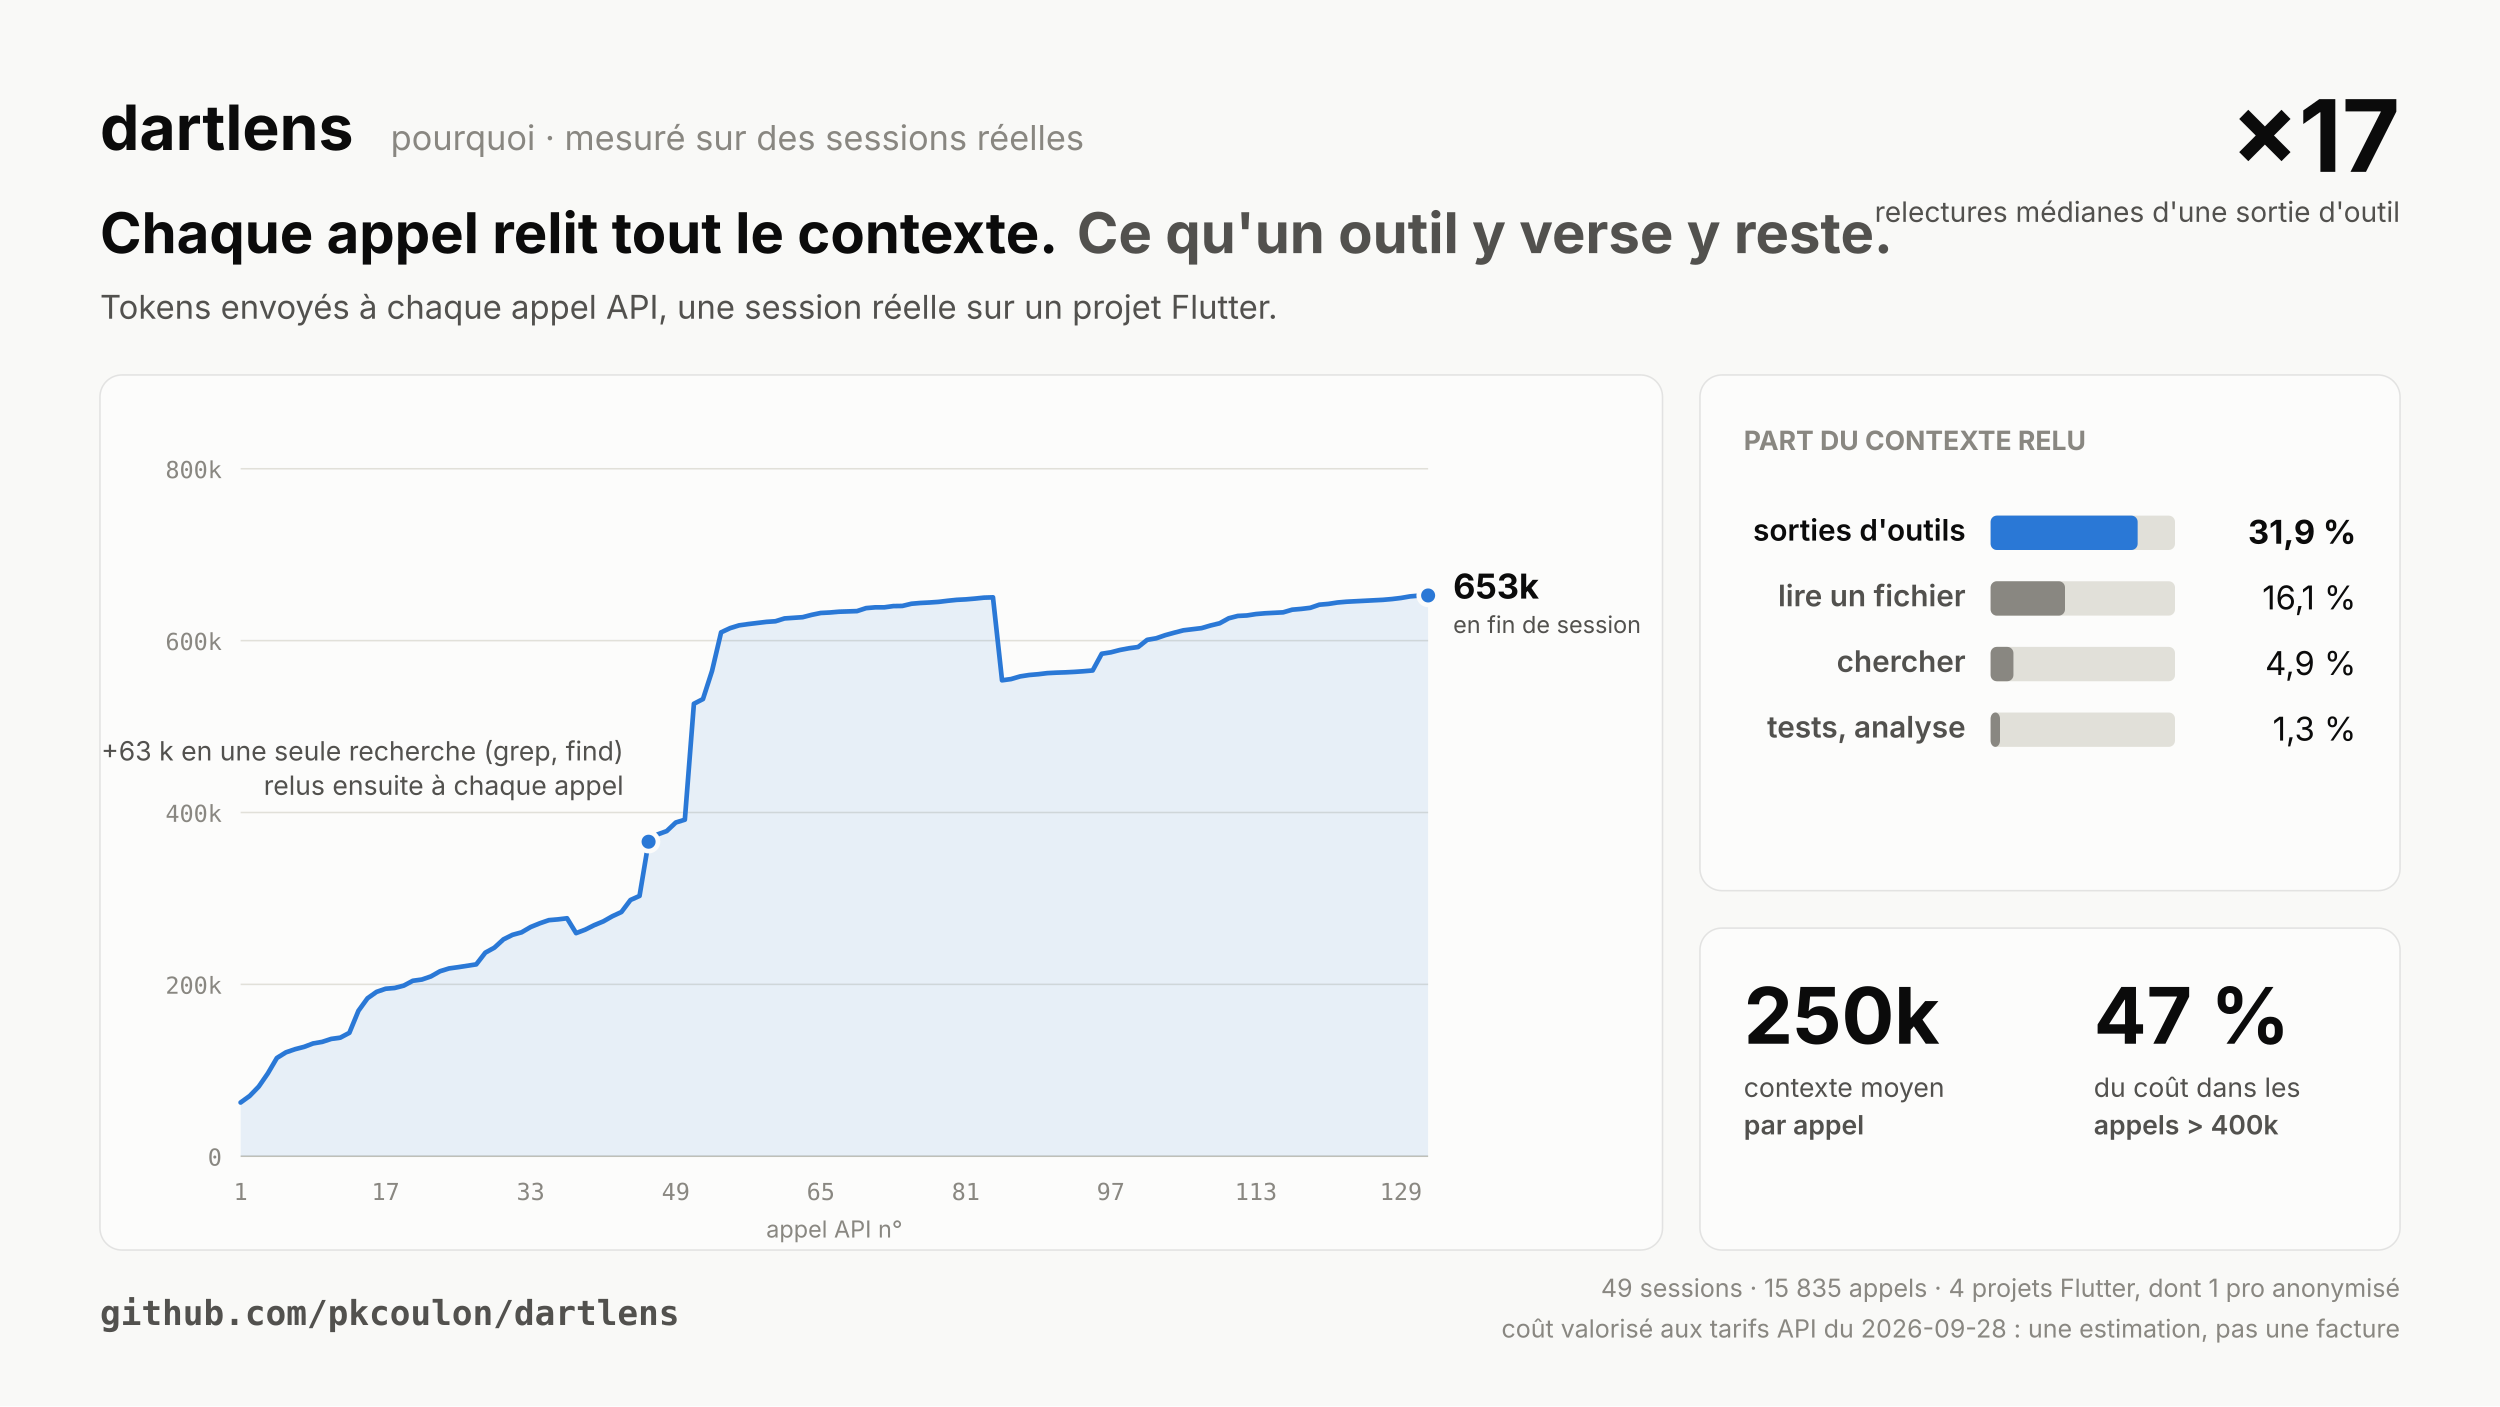
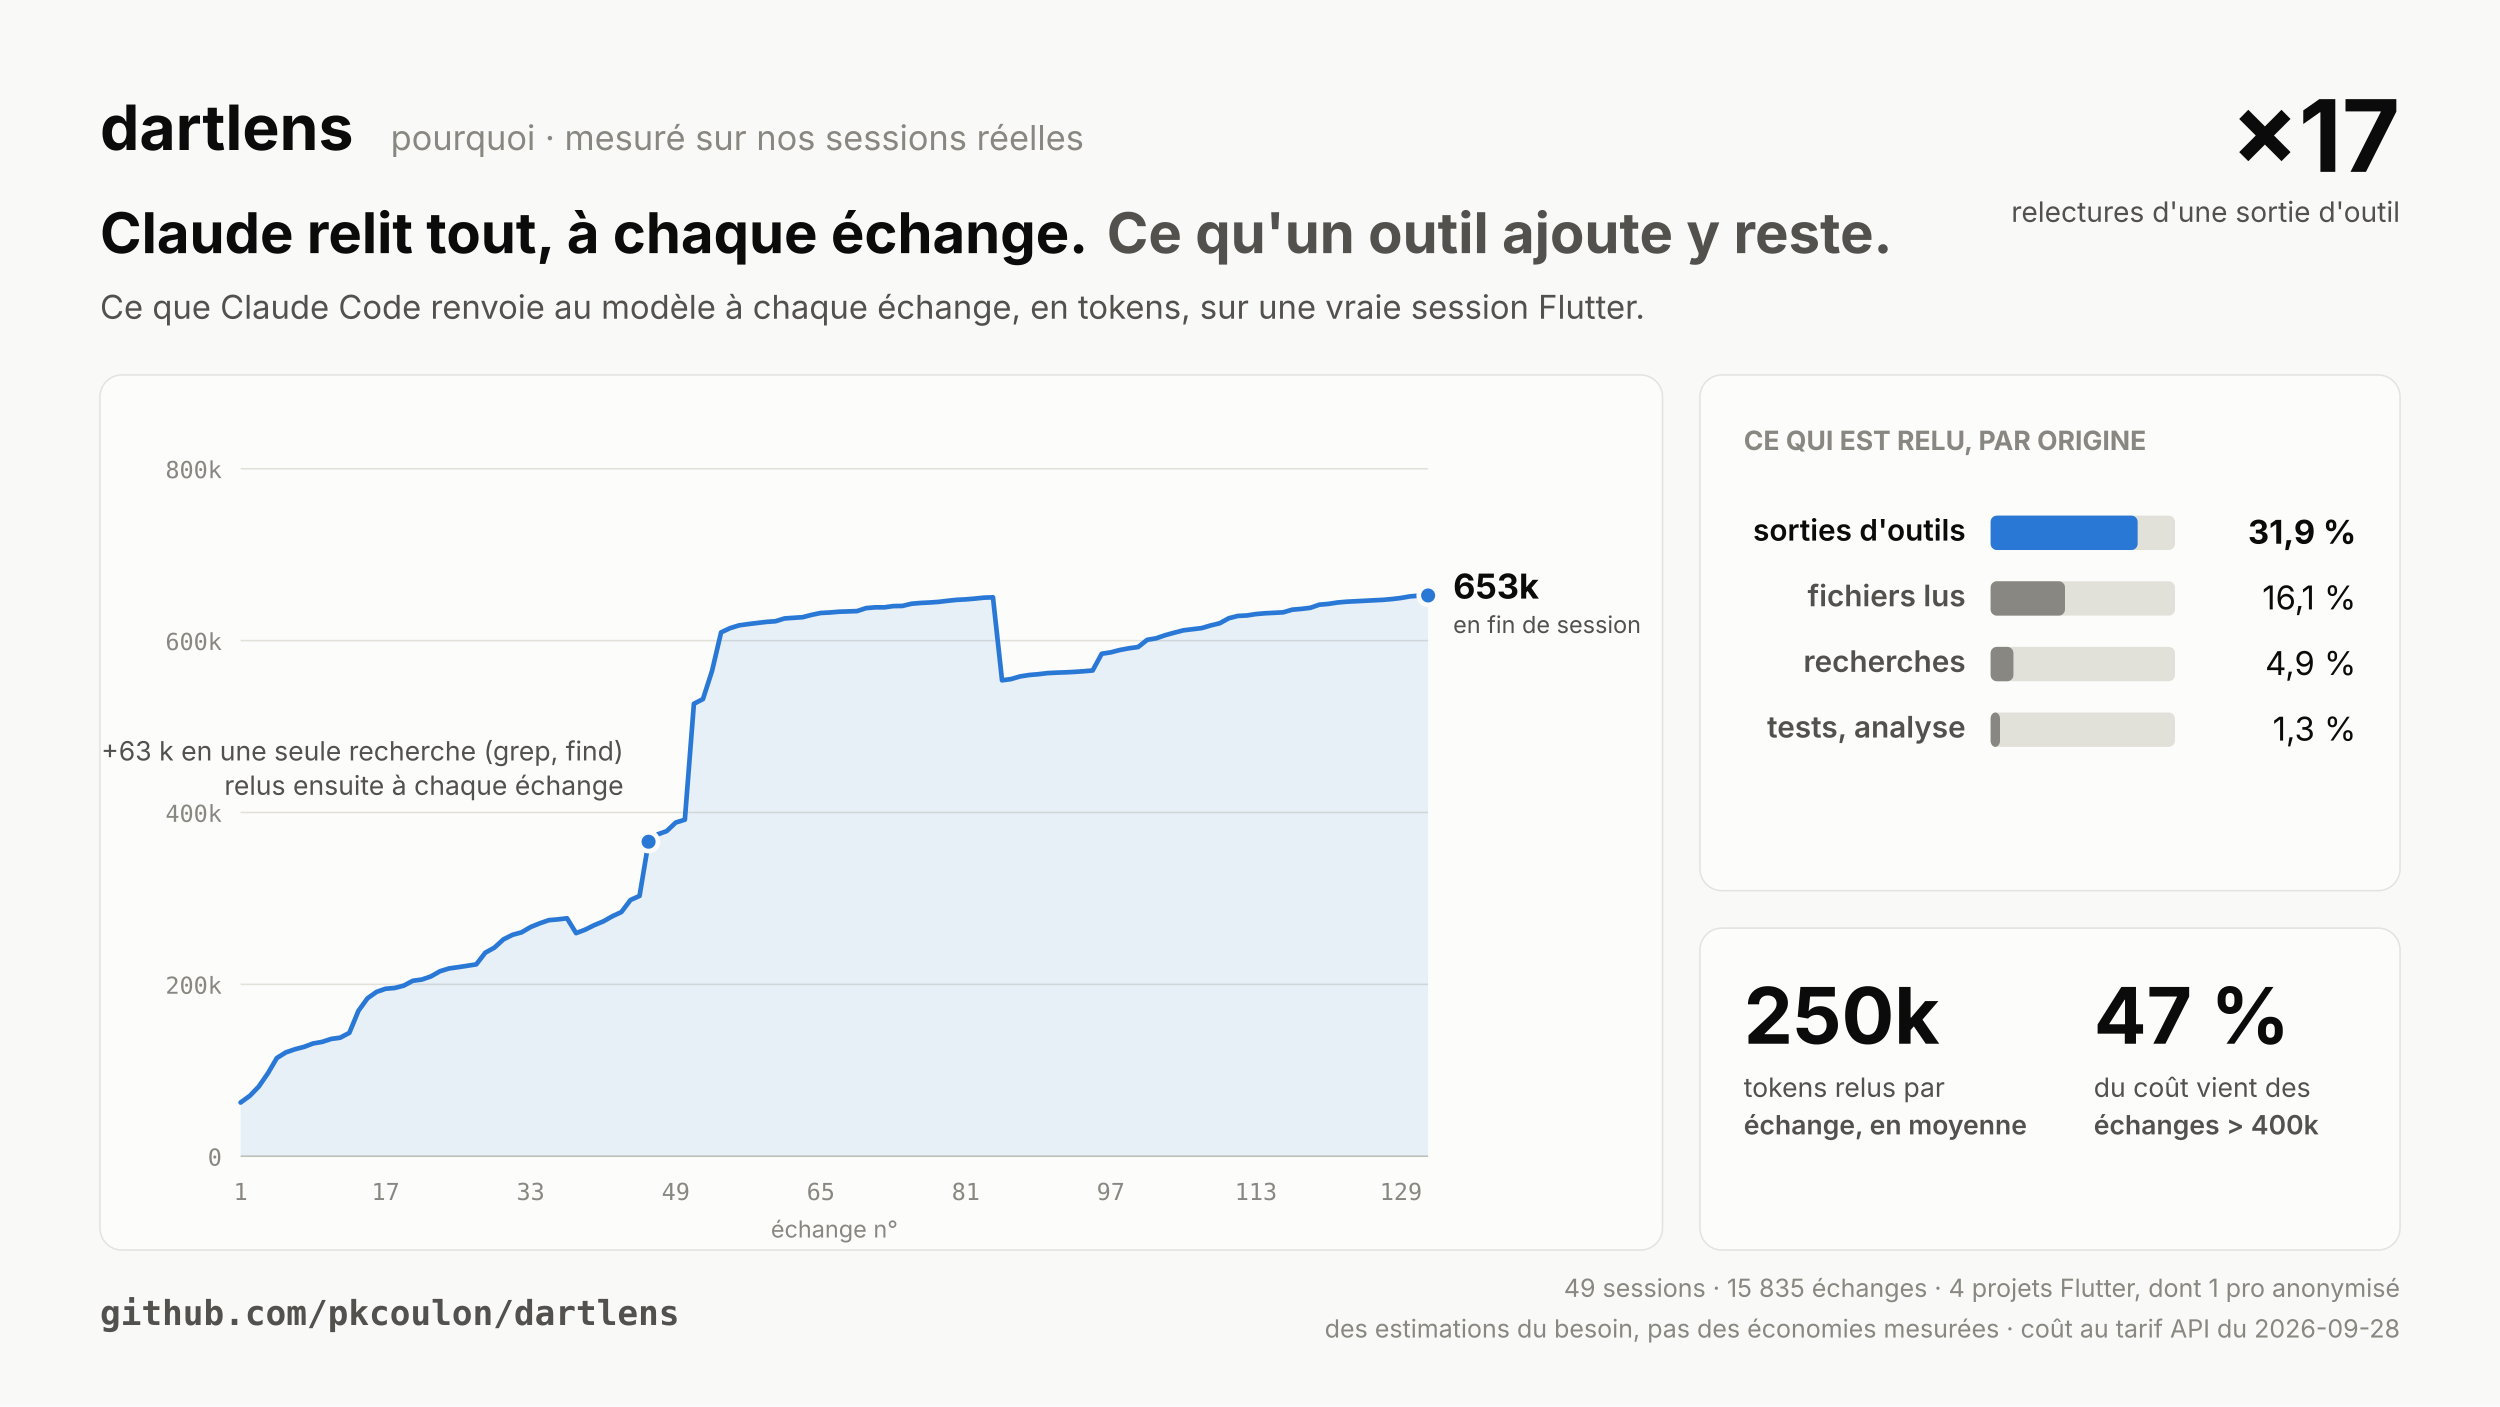
<svg xmlns="http://www.w3.org/2000/svg" width="1600" height="900" viewBox="0 0 1600 900">
  <rect width="100%" height="100%" fill="#f9f9f7" />
  <text x="64.0" y="96.0" fill="#0b0b0b" font-size="40" font-weight="700" text-anchor="start" font-family="system-ui, -apple-system, &quot;Segoe UI&quot;, sans-serif">dartlens</text>
-   <text x="250.0" y="96.0" fill="#898781" font-size="22" font-weight="400" text-anchor="start" font-family="system-ui, -apple-system, &quot;Segoe UI&quot;, sans-serif">pourquoi · mesuré sur des sessions réelles</text>
-   <text x="64" y="162" font-size="36" font-weight="700" font-family="system-ui, -apple-system, &quot;Segoe UI&quot;, sans-serif" fill="#0b0b0b">Chaque appel relit tout le contexte.<tspan dx="12" fill="#52514e">Ce qu'un outil y verse y reste.</tspan>
+   <text x="250.0" y="96.0" fill="#898781" font-size="22" font-weight="400" text-anchor="start" font-family="system-ui, -apple-system, &quot;Segoe UI&quot;, sans-serif">pourquoi · mesuré sur nos sessions réelles</text>
+   <text x="64" y="162" font-size="36" font-weight="700" font-family="system-ui, -apple-system, &quot;Segoe UI&quot;, sans-serif" fill="#0b0b0b">Claude relit tout, à chaque échange.<tspan dx="12" fill="#52514e">Ce qu'un outil ajoute y reste.</tspan>
  </text>
-   <text x="64.0" y="204.0" fill="#52514e" font-size="21" font-weight="400" text-anchor="start" font-family="system-ui, -apple-system, &quot;Segoe UI&quot;, sans-serif">Tokens envoyés à chaque appel API, une session réelle sur un projet Flutter.</text>
+   <text x="64.0" y="204.0" fill="#52514e" font-size="21" font-weight="400" text-anchor="start" font-family="system-ui, -apple-system, &quot;Segoe UI&quot;, sans-serif">Ce que Claude Code renvoie au modèle à chaque échange, en tokens, sur une vraie session Flutter.</text>
  <text x="1536.0" y="110.0" fill="#0b0b0b" font-size="64" font-weight="700" text-anchor="end" font-family="system-ui, -apple-system, &quot;Segoe UI&quot;, sans-serif">×17</text>
-   <text x="1536.0" y="142.0" fill="#52514e" font-size="18" font-weight="400" text-anchor="end" font-family="system-ui, -apple-system, &quot;Segoe UI&quot;, sans-serif">relectures médianes d'une sortie d'outil</text>
+   <text x="1536.0" y="142.0" fill="#52514e" font-size="18" font-weight="400" text-anchor="end" font-family="system-ui, -apple-system, &quot;Segoe UI&quot;, sans-serif">relectures d'une sortie d'outil</text>
  <rect x="64" y="240" width="1000" height="560" rx="14" fill="#fcfcfb" stroke="rgba(11,11,11,0.10)" stroke-width="1" />
  <line x1="154" x2="914" y1="740.0" y2="740.0" stroke="#c3c2b7" stroke-width="1" />
  <text x="142.0" y="746.0" fill="#898781" font-size="15" font-weight="400" text-anchor="end" font-family="&quot;SF Mono&quot;, Menlo, Consolas, monospace">0</text>
  <line x1="154" x2="914" y1="630.0" y2="630.0" stroke="#e1e0d9" stroke-width="1" />
  <text x="142.0" y="636.0" fill="#898781" font-size="15" font-weight="400" text-anchor="end" font-family="&quot;SF Mono&quot;, Menlo, Consolas, monospace">200k</text>
  <line x1="154" x2="914" y1="520.0" y2="520.0" stroke="#e1e0d9" stroke-width="1" />
  <text x="142.0" y="526.0" fill="#898781" font-size="15" font-weight="400" text-anchor="end" font-family="&quot;SF Mono&quot;, Menlo, Consolas, monospace">400k</text>
  <line x1="154" x2="914" y1="410.0" y2="410.0" stroke="#e1e0d9" stroke-width="1" />
  <text x="142.0" y="416.0" fill="#898781" font-size="15" font-weight="400" text-anchor="end" font-family="&quot;SF Mono&quot;, Menlo, Consolas, monospace">600k</text>
  <line x1="154" x2="914" y1="300.0" y2="300.0" stroke="#e1e0d9" stroke-width="1" />
  <text x="142.0" y="306.0" fill="#898781" font-size="15" font-weight="400" text-anchor="end" font-family="&quot;SF Mono&quot;, Menlo, Consolas, monospace">800k</text>
  <text x="154.0" y="768.0" fill="#898781" font-size="15" font-weight="400" text-anchor="middle" font-family="&quot;SF Mono&quot;, Menlo, Consolas, monospace">1</text>
  <text x="246.8" y="768.0" fill="#898781" font-size="15" font-weight="400" text-anchor="middle" font-family="&quot;SF Mono&quot;, Menlo, Consolas, monospace">17</text>
  <text x="339.6" y="768.0" fill="#898781" font-size="15" font-weight="400" text-anchor="middle" font-family="&quot;SF Mono&quot;, Menlo, Consolas, monospace">33</text>
  <text x="432.5" y="768.0" fill="#898781" font-size="15" font-weight="400" text-anchor="middle" font-family="&quot;SF Mono&quot;, Menlo, Consolas, monospace">49</text>
  <text x="525.3" y="768.0" fill="#898781" font-size="15" font-weight="400" text-anchor="middle" font-family="&quot;SF Mono&quot;, Menlo, Consolas, monospace">65</text>
  <text x="618.1" y="768.0" fill="#898781" font-size="15" font-weight="400" text-anchor="middle" font-family="&quot;SF Mono&quot;, Menlo, Consolas, monospace">81</text>
  <text x="710.9" y="768.0" fill="#898781" font-size="15" font-weight="400" text-anchor="middle" font-family="&quot;SF Mono&quot;, Menlo, Consolas, monospace">97</text>
  <text x="803.8" y="768.0" fill="#898781" font-size="15" font-weight="400" text-anchor="middle" font-family="&quot;SF Mono&quot;, Menlo, Consolas, monospace">113</text>
  <text x="896.6" y="768.0" fill="#898781" font-size="15" font-weight="400" text-anchor="middle" font-family="&quot;SF Mono&quot;, Menlo, Consolas, monospace">129</text>
-   <text x="534.0" y="792.0" fill="#898781" font-size="15" font-weight="400" text-anchor="middle" font-family="system-ui, -apple-system, &quot;Segoe UI&quot;, sans-serif">appel API n°</text>
+   <text x="534.0" y="792.0" fill="#898781" font-size="15" font-weight="400" text-anchor="middle" font-family="system-ui, -apple-system, &quot;Segoe UI&quot;, sans-serif">échange n°</text>
  <polygon points="154.0,740 154.0,705.6 159.8,701.4 165.6,695.4 171.4,687.0 177.2,677.1 183.0,673.5 188.8,671.5 194.6,670.0 200.4,667.8 206.2,666.8 212.0,664.9 217.8,664.1 223.6,661.0 229.4,646.9 235.2,638.9 241.0,634.8 246.8,632.8 252.6,632.3 258.4,630.8 264.2,627.7 270.0,626.9 275.8,624.9 281.6,621.6 287.4,619.8 293.2,619.0 299.0,618.1 304.8,617.2 310.6,609.7 316.4,606.5 322.2,601.2 328.0,598.3 333.8,596.7 339.6,593.3 345.5,590.9 351.3,588.9 357.1,588.4 362.9,587.7 368.7,597.2 374.5,595.0 380.3,592.1 386.1,589.7 391.9,586.4 397.7,583.7 403.5,576.0 409.3,573.4 415.1,538.7 420.9,534.0 426.7,531.9 432.5,526.4 438.3,524.6 444.1,450.4 449.9,447.4 455.7,429.4 461.5,404.7 467.3,402.0 473.1,400.2 478.9,399.4 484.7,398.7 490.5,398.0 496.3,397.6 502.1,395.8 507.9,395.4 513.7,395.0 519.5,393.5 525.3,392.3 531.1,392.0 536.9,391.5 542.7,391.3 548.5,391.1 554.3,389.2 560.1,388.7 565.9,388.7 571.7,387.9 577.5,387.8 583.3,386.4 589.1,385.9 594.9,385.6 600.7,385.2 606.5,384.5 612.3,383.9 618.1,383.6 623.9,383.1 629.7,382.5 635.5,382.3 641.3,435.4 647.1,434.6 652.9,432.9 658.7,432.0 664.5,431.5 670.3,430.8 676.1,430.5 681.9,430.3 687.7,430.0 693.5,429.6 699.3,429.1 705.1,418.4 710.9,417.5 716.7,416.0 722.5,414.9 728.4,414.1 734.2,409.5 740.0,408.5 745.8,406.5 751.6,404.9 757.4,403.4 763.2,402.7 769.0,402.0 774.8,400.3 780.6,398.9 786.4,395.7 792.2,394.2 798.0,393.9 803.8,393.0 809.6,392.5 815.4,392.2 821.2,391.9 827.0,390.2 832.8,389.7 838.6,389.0 844.4,387.0 850.2,386.5 856.0,385.6 861.8,385.1 867.6,384.8 873.4,384.5 879.2,384.2 885.0,383.9 890.8,383.4 896.6,382.7 902.4,381.7 908.2,381.2 914.0,381.1 914.0,740" fill="#2a78d6" fill-opacity="0.1" />
  <polyline points="154.0,705.6 159.8,701.4 165.6,695.4 171.4,687.0 177.2,677.1 183.0,673.5 188.8,671.5 194.6,670.0 200.4,667.8 206.2,666.8 212.0,664.9 217.8,664.1 223.6,661.0 229.4,646.9 235.2,638.9 241.0,634.8 246.8,632.8 252.6,632.3 258.4,630.8 264.2,627.7 270.0,626.9 275.8,624.9 281.6,621.6 287.4,619.8 293.2,619.0 299.0,618.1 304.8,617.2 310.6,609.7 316.4,606.5 322.2,601.2 328.0,598.3 333.8,596.7 339.6,593.3 345.5,590.9 351.3,588.9 357.1,588.4 362.9,587.7 368.7,597.2 374.5,595.0 380.3,592.1 386.1,589.7 391.9,586.4 397.7,583.7 403.5,576.0 409.3,573.4 415.1,538.7 420.9,534.0 426.7,531.9 432.5,526.4 438.3,524.6 444.1,450.4 449.9,447.4 455.7,429.4 461.5,404.7 467.3,402.0 473.1,400.2 478.9,399.4 484.7,398.7 490.5,398.0 496.3,397.6 502.1,395.8 507.9,395.4 513.7,395.0 519.5,393.5 525.3,392.3 531.1,392.0 536.9,391.5 542.7,391.3 548.5,391.1 554.3,389.2 560.1,388.7 565.9,388.7 571.7,387.9 577.5,387.8 583.3,386.4 589.1,385.9 594.9,385.6 600.7,385.2 606.5,384.5 612.3,383.9 618.1,383.6 623.9,383.1 629.7,382.5 635.5,382.3 641.3,435.4 647.1,434.6 652.9,432.9 658.7,432.0 664.5,431.5 670.3,430.8 676.1,430.5 681.9,430.3 687.7,430.0 693.5,429.6 699.3,429.1 705.1,418.4 710.9,417.5 716.7,416.0 722.5,414.9 728.4,414.1 734.2,409.5 740.0,408.5 745.8,406.5 751.6,404.9 757.4,403.4 763.2,402.7 769.0,402.0 774.8,400.3 780.6,398.9 786.4,395.7 792.2,394.2 798.0,393.9 803.8,393.0 809.6,392.5 815.4,392.2 821.2,391.9 827.0,390.2 832.8,389.7 838.6,389.0 844.4,387.0 850.2,386.5 856.0,385.6 861.8,385.1 867.6,384.8 873.4,384.5 879.2,384.2 885.0,383.9 890.8,383.4 896.6,382.7 902.4,381.7 908.2,381.2 914.0,381.1" fill="none" stroke="#2a78d6" stroke-width="3" stroke-linejoin="round" stroke-linecap="round" />
  <circle cx="914.0" cy="381.1" r="6" fill="#2a78d6" stroke="#fcfcfb" stroke-width="3" />
  <text x="930.0" y="383.1" fill="#0b0b0b" font-size="22" font-weight="700" text-anchor="start" font-family="system-ui, -apple-system, &quot;Segoe UI&quot;, sans-serif">653k</text>
  <text x="930.0" y="405.1" fill="#52514e" font-size="15" font-weight="400" text-anchor="start" font-family="system-ui, -apple-system, &quot;Segoe UI&quot;, sans-serif">en fin de session</text>
  <circle cx="415.1" cy="538.7" r="6" fill="#2a78d6" stroke="#fcfcfb" stroke-width="3" />
  <text x="399.1" y="486.7" fill="#52514e" font-size="17" font-weight="400" text-anchor="end" font-family="system-ui, -apple-system, &quot;Segoe UI&quot;, sans-serif">+63 k en une seule recherche (grep, find)</text>
-   <text x="399.1" y="508.7" fill="#52514e" font-size="17" font-weight="400" text-anchor="end" font-family="system-ui, -apple-system, &quot;Segoe UI&quot;, sans-serif">relus ensuite à chaque appel</text>
+   <text x="399.1" y="508.7" fill="#52514e" font-size="17" font-weight="400" text-anchor="end" font-family="system-ui, -apple-system, &quot;Segoe UI&quot;, sans-serif">relus ensuite à chaque échange</text>
  <rect x="1088" y="240" width="448" height="330" rx="14" fill="#fcfcfb" stroke="rgba(11,11,11,0.10)" stroke-width="1" />
-   <text x="1116.0" y="288.0" fill="#898781" font-size="17" font-weight="700" text-anchor="start" font-family="system-ui, -apple-system, &quot;Segoe UI&quot;, sans-serif">PART DU CONTEXTE RELU</text>
+   <text x="1116.0" y="288.0" fill="#898781" font-size="17" font-weight="700" text-anchor="start" font-family="system-ui, -apple-system, &quot;Segoe UI&quot;, sans-serif">CE QUI EST RELU, PAR ORIGINE</text>
  <text x="1258.0" y="346.0" fill="#0b0b0b" font-size="19" font-weight="600" text-anchor="end" font-family="system-ui, -apple-system, &quot;Segoe UI&quot;, sans-serif">sorties d'outils</text>
  <rect x="1274" y="330" width="118" height="22" rx="4" fill="#e1e0d9" />
  <rect x="1274" y="330" width="94.1" height="22" rx="4" fill="#2a78d6" />
  <text x="1508.0" y="348.0" fill="#0b0b0b" font-size="21" font-weight="700" text-anchor="end" font-family="system-ui, -apple-system, &quot;Segoe UI&quot;, sans-serif">31,9 %</text>
-   <text x="1258.0" y="388.0" fill="#52514e" font-size="19" font-weight="600" text-anchor="end" font-family="system-ui, -apple-system, &quot;Segoe UI&quot;, sans-serif">lire un fichier</text>
+   <text x="1258.0" y="388.0" fill="#52514e" font-size="19" font-weight="600" text-anchor="end" font-family="system-ui, -apple-system, &quot;Segoe UI&quot;, sans-serif">fichiers lus</text>
  <rect x="1274" y="372" width="118" height="22" rx="4" fill="#e1e0d9" />
  <rect x="1274" y="372" width="47.6" height="22" rx="4" fill="#898781" />
  <text x="1508.0" y="390.0" fill="#0b0b0b" font-size="21" font-weight="400" text-anchor="end" font-family="system-ui, -apple-system, &quot;Segoe UI&quot;, sans-serif">16,1 %</text>
-   <text x="1258.0" y="430.0" fill="#52514e" font-size="19" font-weight="600" text-anchor="end" font-family="system-ui, -apple-system, &quot;Segoe UI&quot;, sans-serif">chercher</text>
+   <text x="1258.0" y="430.0" fill="#52514e" font-size="19" font-weight="600" text-anchor="end" font-family="system-ui, -apple-system, &quot;Segoe UI&quot;, sans-serif">recherches</text>
  <rect x="1274" y="414" width="118" height="22" rx="4" fill="#e1e0d9" />
  <rect x="1274" y="414" width="14.6" height="22" rx="4" fill="#898781" />
  <text x="1508.0" y="432.0" fill="#0b0b0b" font-size="21" font-weight="400" text-anchor="end" font-family="system-ui, -apple-system, &quot;Segoe UI&quot;, sans-serif">4,9 %</text>
  <text x="1258.0" y="472.0" fill="#52514e" font-size="19" font-weight="600" text-anchor="end" font-family="system-ui, -apple-system, &quot;Segoe UI&quot;, sans-serif">tests, analyse</text>
  <rect x="1274" y="456" width="118" height="22" rx="4" fill="#e1e0d9" />
  <rect x="1274" y="456" width="6.0" height="22" rx="4" fill="#898781" />
  <text x="1508.0" y="474.0" fill="#0b0b0b" font-size="21" font-weight="400" text-anchor="end" font-family="system-ui, -apple-system, &quot;Segoe UI&quot;, sans-serif">1,3 %</text>
  <rect x="1088" y="594" width="448" height="206" rx="14" fill="#fcfcfb" stroke="rgba(11,11,11,0.10)" stroke-width="1" />
  <text x="1116.0" y="668.0" fill="#0b0b0b" font-size="50" font-weight="700" text-anchor="start" font-family="system-ui, -apple-system, &quot;Segoe UI&quot;, sans-serif">250k</text>
-   <text x="1116.0" y="702.0" fill="#52514e" font-size="17" font-weight="400" text-anchor="start" font-family="system-ui, -apple-system, &quot;Segoe UI&quot;, sans-serif">contexte moyen</text>
-   <text x="1116.0" y="726.0" fill="#52514e" font-size="17" font-weight="600" text-anchor="start" font-family="system-ui, -apple-system, &quot;Segoe UI&quot;, sans-serif">par appel</text>
+   <text x="1116.0" y="702.0" fill="#52514e" font-size="17" font-weight="400" text-anchor="start" font-family="system-ui, -apple-system, &quot;Segoe UI&quot;, sans-serif">tokens relus par</text>
+   <text x="1116.0" y="726.0" fill="#52514e" font-size="17" font-weight="600" text-anchor="start" font-family="system-ui, -apple-system, &quot;Segoe UI&quot;, sans-serif">échange, en moyenne</text>
  <text x="1340.0" y="668.0" fill="#0b0b0b" font-size="50" font-weight="700" text-anchor="start" font-family="system-ui, -apple-system, &quot;Segoe UI&quot;, sans-serif">47 %</text>
-   <text x="1340.0" y="702.0" fill="#52514e" font-size="17" font-weight="400" text-anchor="start" font-family="system-ui, -apple-system, &quot;Segoe UI&quot;, sans-serif">du coût dans les</text>
-   <text x="1340.0" y="726.0" fill="#52514e" font-size="17" font-weight="600" text-anchor="start" font-family="system-ui, -apple-system, &quot;Segoe UI&quot;, sans-serif">appels &gt; 400k</text>
+   <text x="1340.0" y="702.0" fill="#52514e" font-size="17" font-weight="400" text-anchor="start" font-family="system-ui, -apple-system, &quot;Segoe UI&quot;, sans-serif">du coût vient des</text>
+   <text x="1340.0" y="726.0" fill="#52514e" font-size="17" font-weight="600" text-anchor="start" font-family="system-ui, -apple-system, &quot;Segoe UI&quot;, sans-serif">échanges &gt; 400k</text>
  <text x="64.0" y="848.0" fill="#52514e" font-size="22" font-weight="600" text-anchor="start" font-family="&quot;SF Mono&quot;, Menlo, Consolas, monospace">github.com/pkcoulon/dartlens</text>
-   <text x="1536.0" y="830.0" fill="#898781" font-size="16" font-weight="400" text-anchor="end" font-family="system-ui, -apple-system, &quot;Segoe UI&quot;, sans-serif">49 sessions · 15 835 appels · 4 projets Flutter, dont 1 pro anonymisé</text>
-   <text x="1536.0" y="856.0" fill="#898781" font-size="16" font-weight="400" text-anchor="end" font-family="system-ui, -apple-system, &quot;Segoe UI&quot;, sans-serif">coût valorisé aux tarifs API du 2026-09-28 : une estimation, pas une facture</text>
+   <text x="1536.0" y="830.0" fill="#898781" font-size="16" font-weight="400" text-anchor="end" font-family="system-ui, -apple-system, &quot;Segoe UI&quot;, sans-serif">49 sessions · 15 835 échanges · 4 projets Flutter, dont 1 pro anonymisé</text>
+   <text x="1536.0" y="856.0" fill="#898781" font-size="16" font-weight="400" text-anchor="end" font-family="system-ui, -apple-system, &quot;Segoe UI&quot;, sans-serif">des estimations du besoin, pas des économies mesurées · coût au tarif API du 2026-09-28</text>
</svg>
